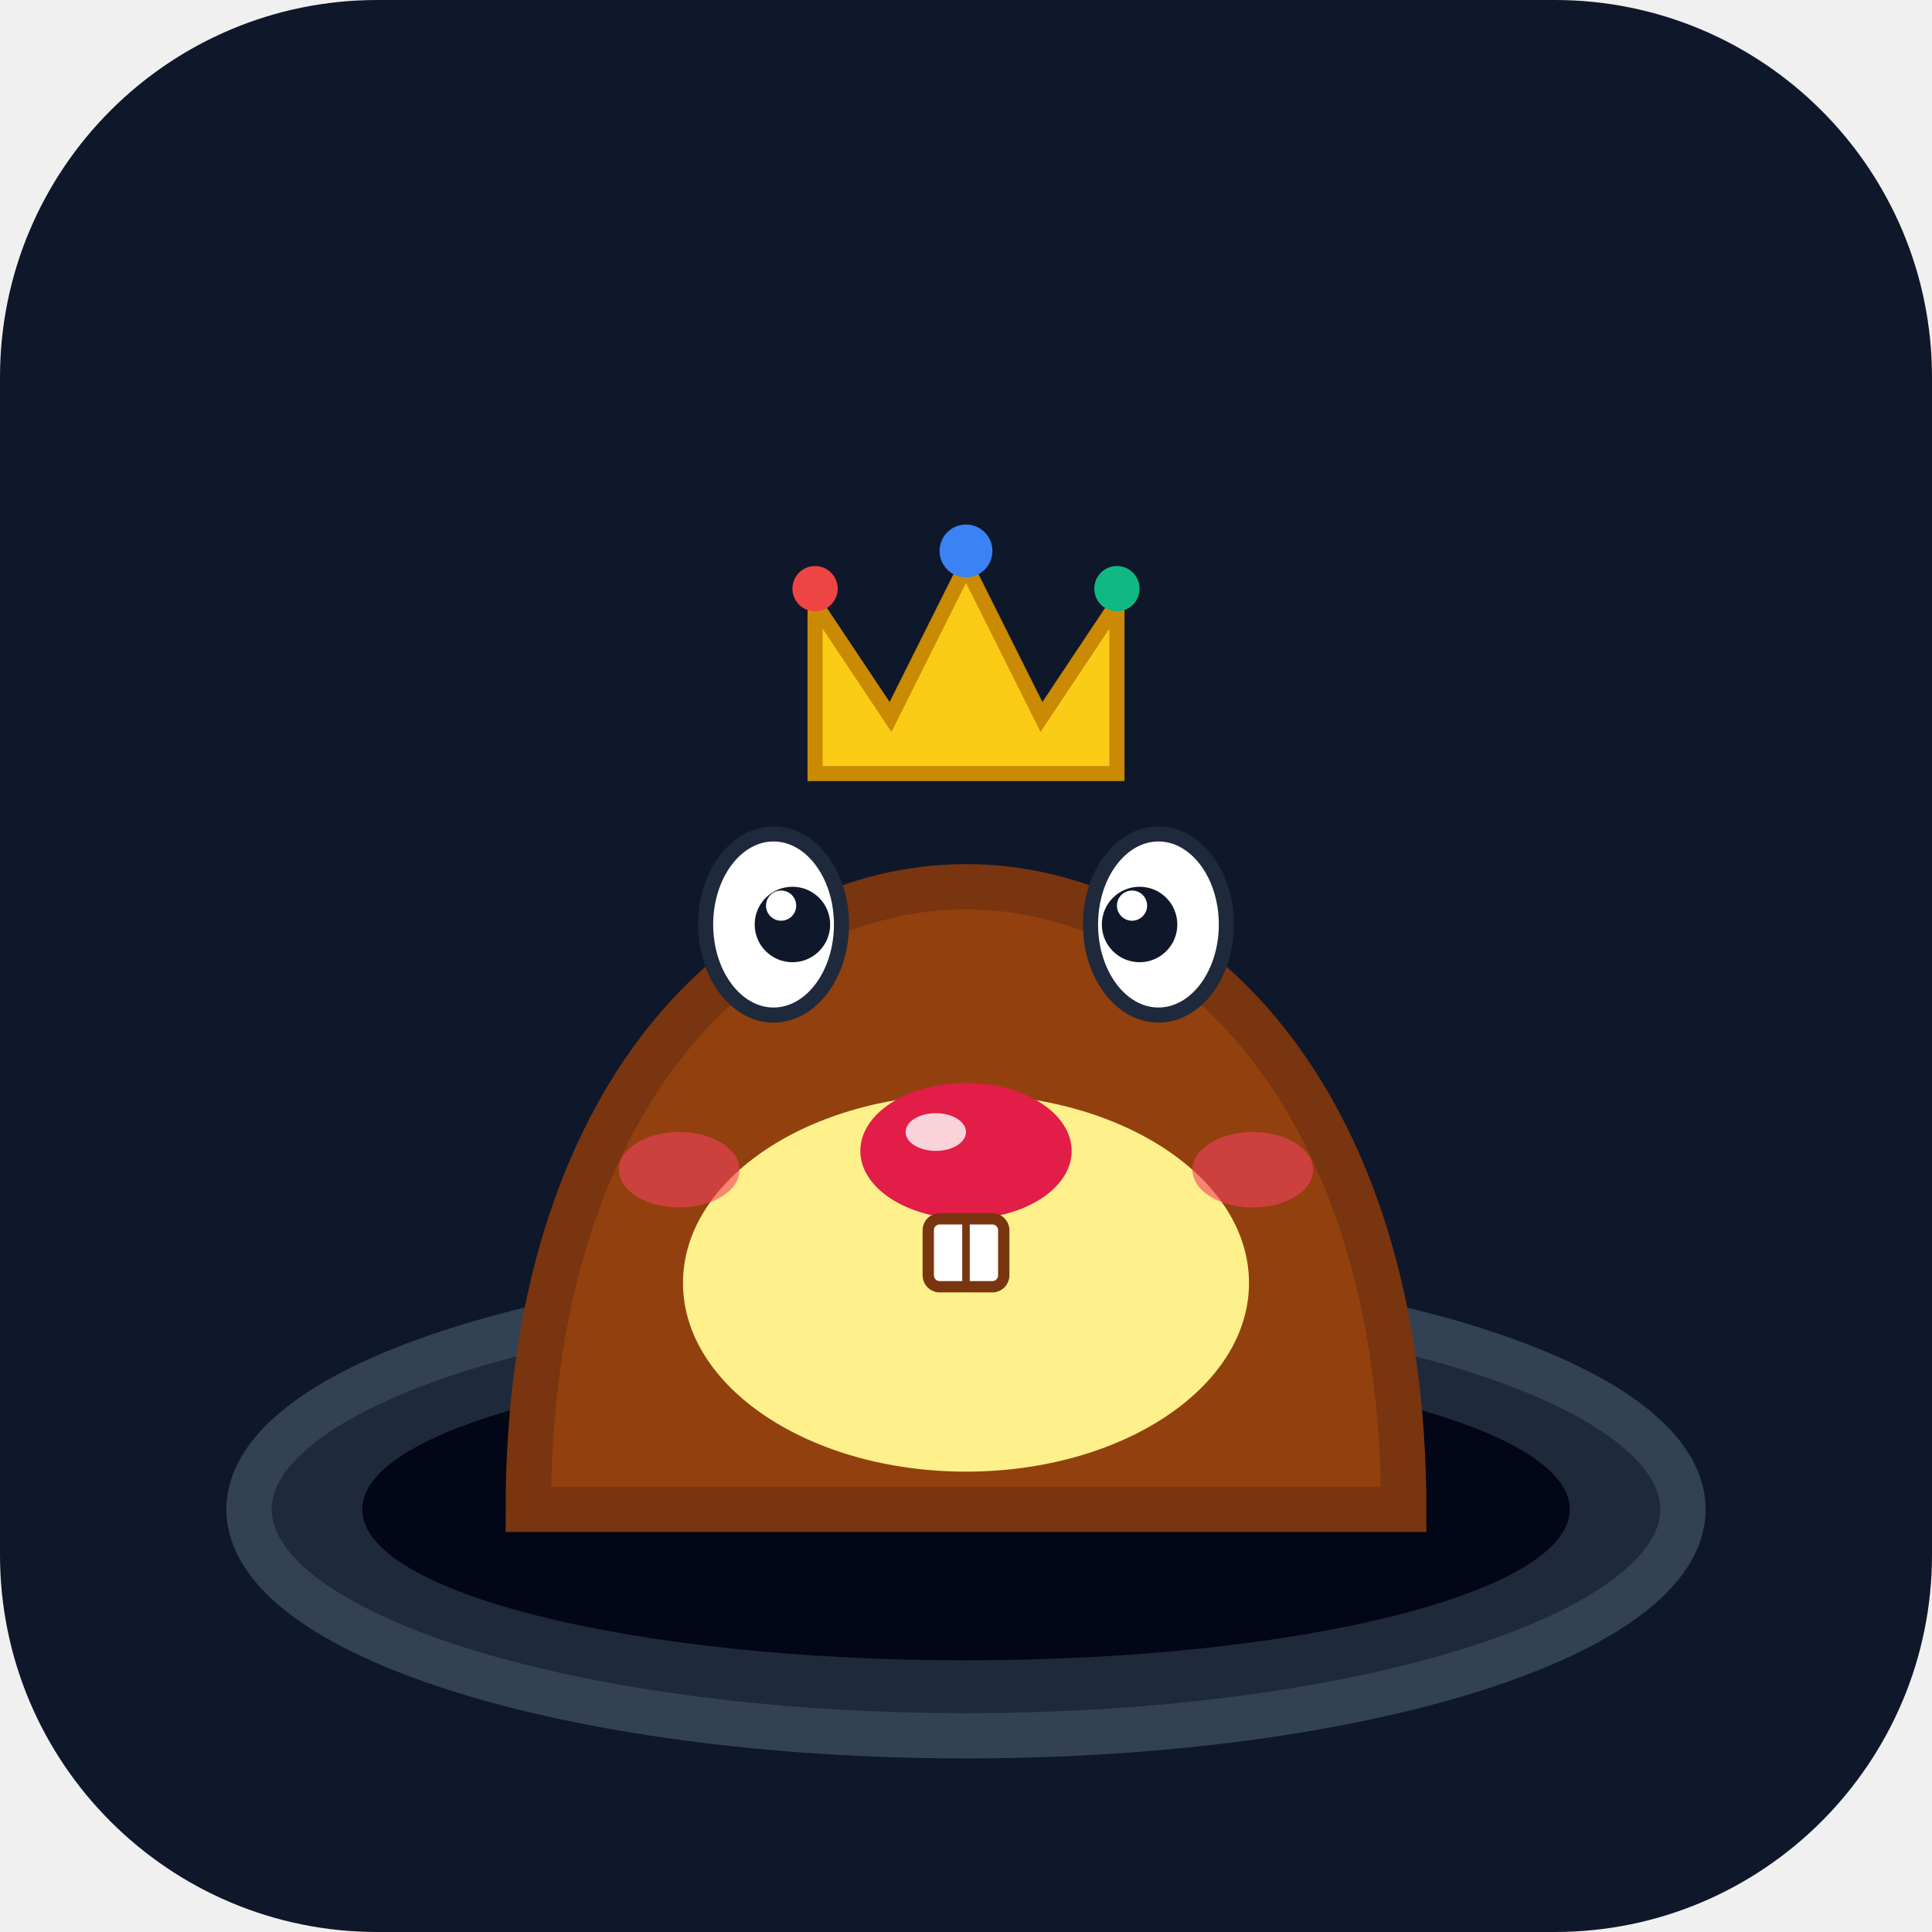
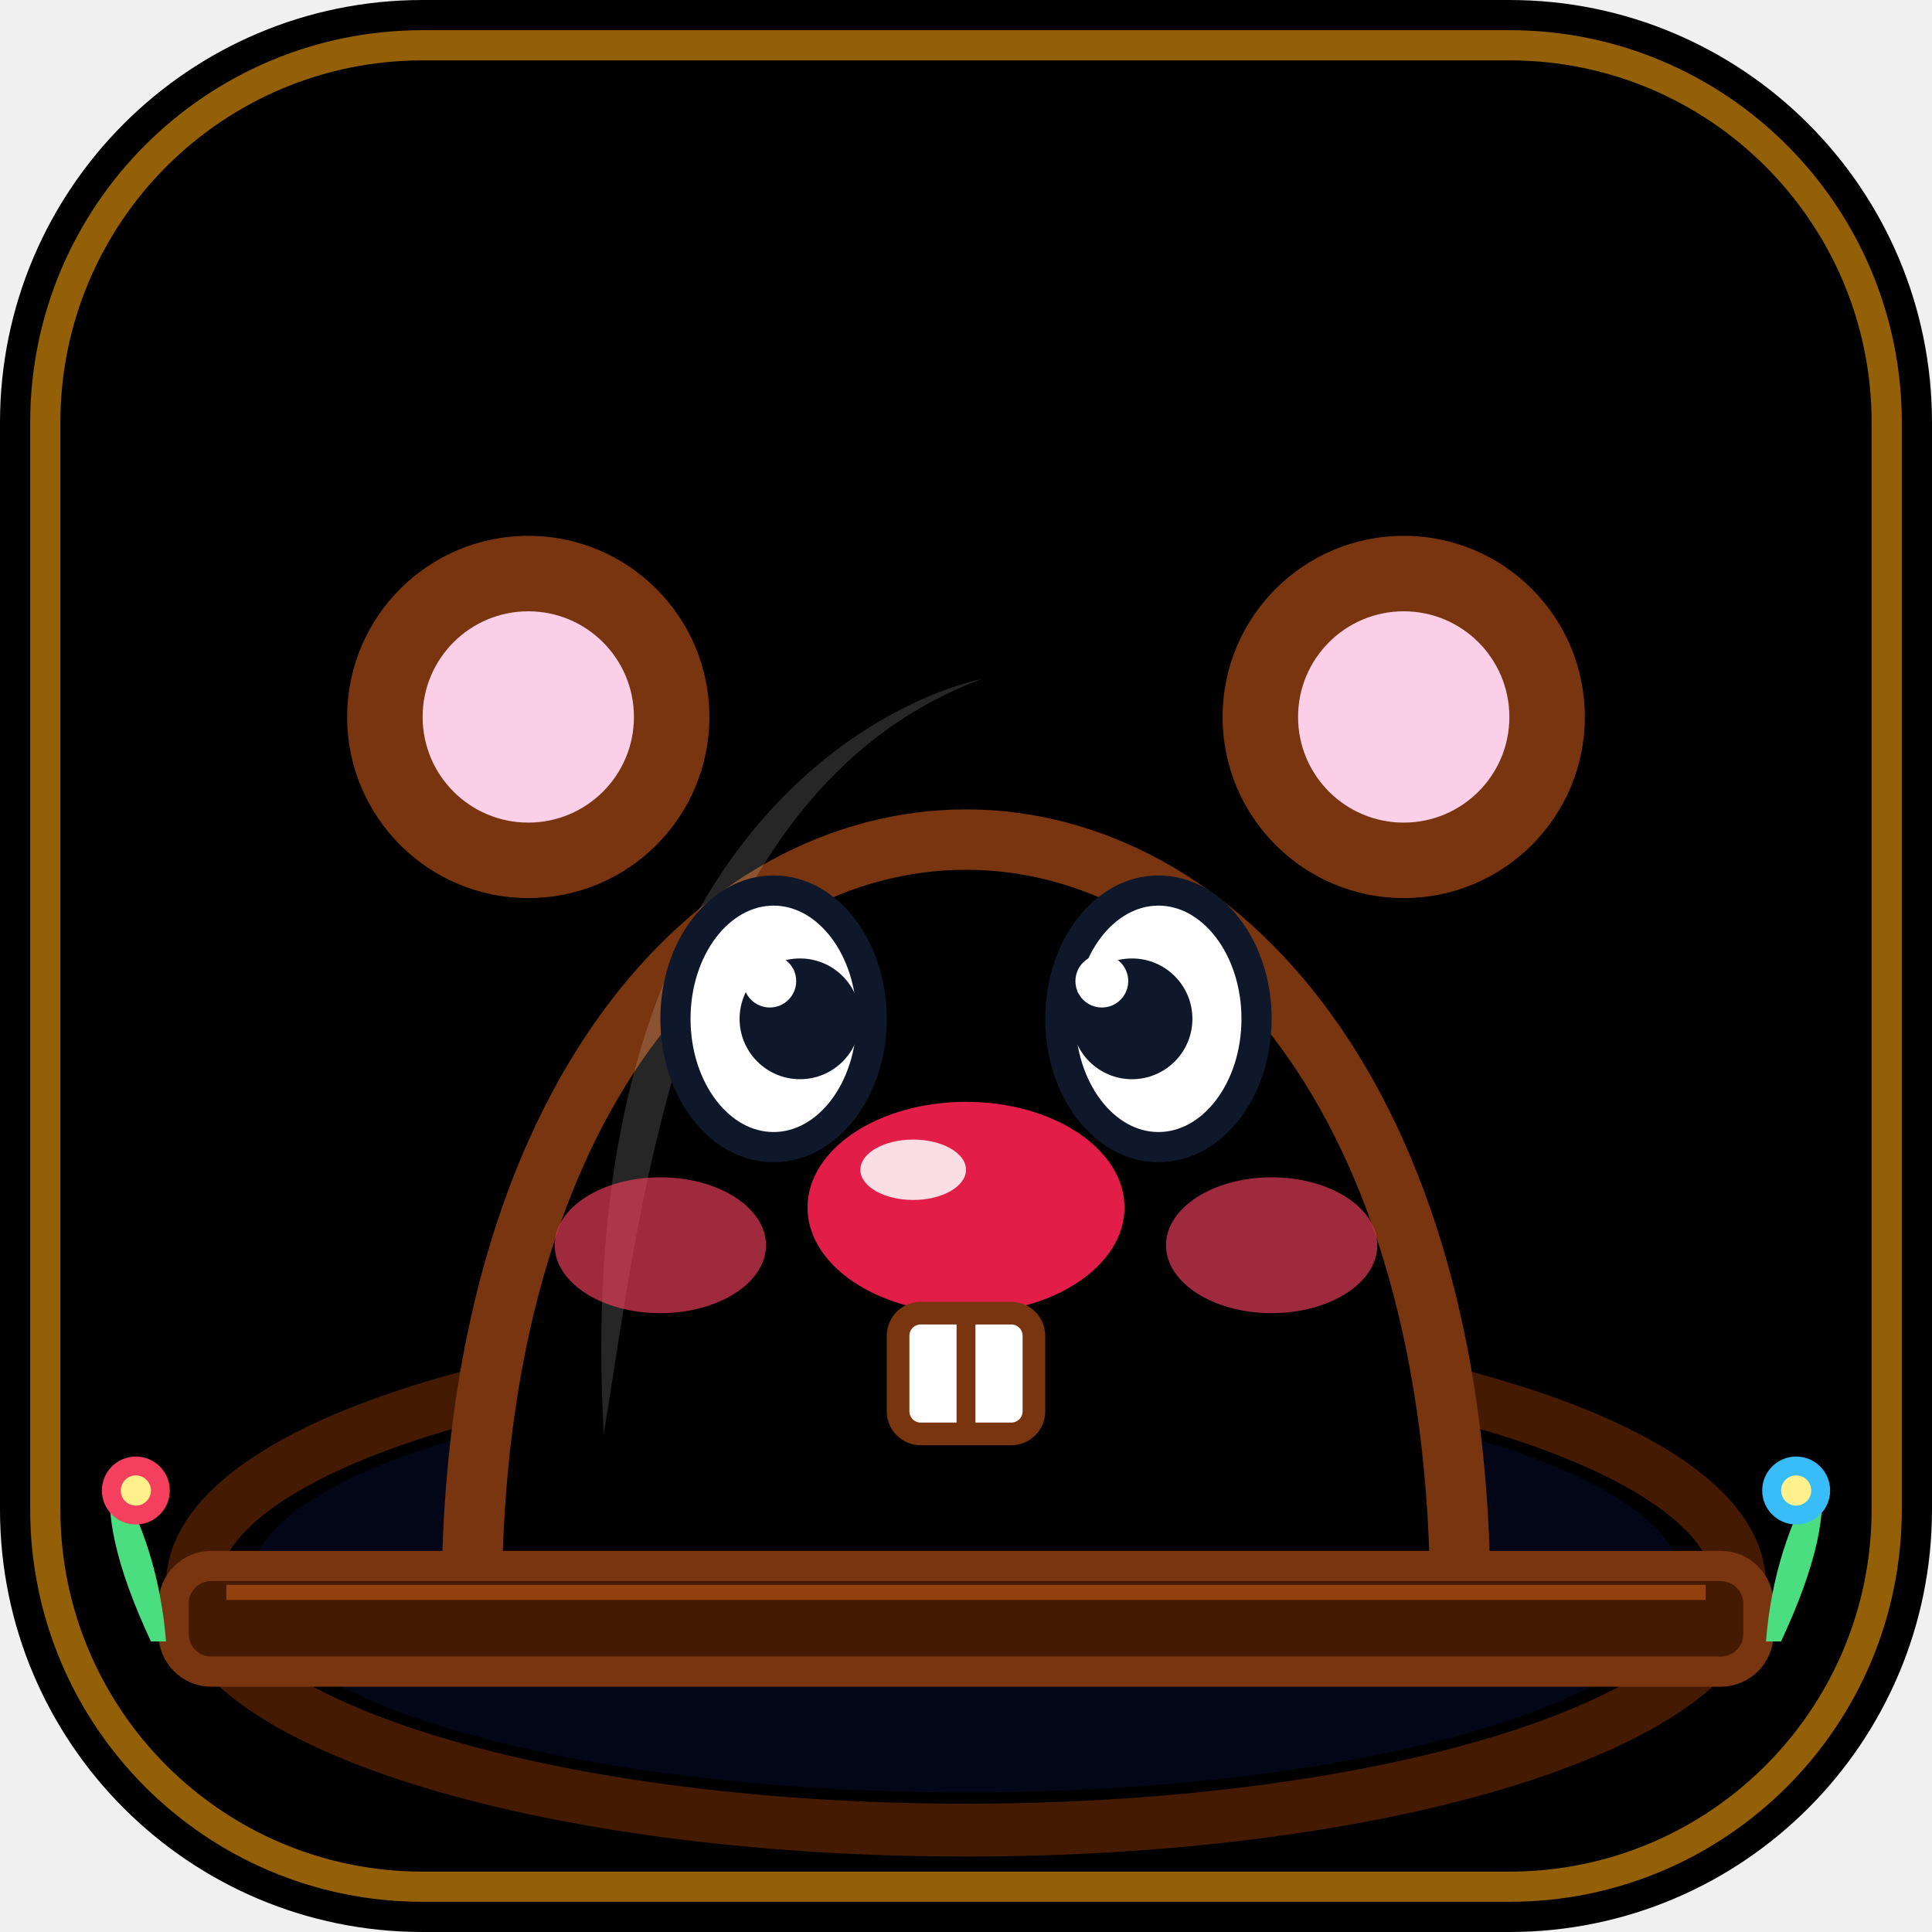
<svg xmlns="http://www.w3.org/2000/svg" viewBox="0 0 512 512" width="100%" height="100%">
-   <rect width="512" height="512" rx="100" fill="#0f172a" />
-   <ellipse cx="256" cy="400" rx="190" ry="60" fill="#1e293b" stroke="#334155" stroke-width="12" />
-   <ellipse cx="256" cy="400" rx="160" ry="40" fill="#020617" />
-   <path d="M140 400 C140 180, 372 180, 372 400 Z" fill="#92400e" stroke="#78350f" stroke-width="12" />
-   <ellipse cx="256" cy="340" rx="75" ry="50" fill="#fef08a" />
-   <ellipse cx="256" cy="305" rx="28" ry="18" fill="#e11d48" />
-   <ellipse cx="248" cy="300" rx="8" ry="5" fill="#ffffff" opacity="0.8" />
-   <ellipse cx="205" cy="245" rx="18" ry="24" fill="#ffffff" stroke="#1e293b" stroke-width="4" />
-   <circle cx="210" cy="245" r="10" fill="#0f172a" />
-   <circle cx="207" cy="240" r="4" fill="#ffffff" />
-   <ellipse cx="307" cy="245" rx="18" ry="24" fill="#ffffff" stroke="#1e293b" stroke-width="4" />
-   <circle cx="302" cy="245" r="10" fill="#0f172a" />
-   <circle cx="300" cy="240" r="4" fill="#ffffff" />
-   <ellipse cx="180" cy="310" rx="16" ry="10" fill="#f43f5e" opacity="0.6" />
-   <ellipse cx="332" cy="310" rx="16" ry="10" fill="#f43f5e" opacity="0.6" />
-   <rect x="246" y="323" width="20" height="18" rx="3" fill="#ffffff" stroke="#78350f" stroke-width="3" />
-   <line x1="256" y1="323" x2="256" y2="341" stroke="#78350f" stroke-width="2" />
-   <polygon points="216,160 236,190 256,150 276,190 296,160 296,205 216,205" fill="#facc15" stroke="#ca8a04" stroke-width="4" />
-   <circle cx="216" cy="156" r="6" fill="#ef4444" />
-   <circle cx="256" cy="146" r="7" fill="#3b82f6" />
-   <circle cx="296" cy="156" r="6" fill="#10b981" />
+   <defs>
+     <linearGradient id="bg" x1="0" y1="0" x2="0" y2="1">
+       <stop offset="0%" stopColor="#1e293b" />
+       <stop offset="100%" stopColor="#090d16" />
+     </linearGradient>
+     <linearGradient id="mole-body" x1="0" y1="0" x2="0" y2="1">
+       <stop offset="0%" stopColor="#d97706" />
+       <stop offset="100%" stopColor="#92400e" />
+     </linearGradient>
+   </defs>
+   <rect width="512" height="512" rx="112" fill="url(#bg)" />
+   <rect x="12" y="12" width="488" height="488" rx="100" fill="none" stroke="#f59e0b" stroke-width="8" opacity="0.6" />
+   <ellipse cx="256" cy="420" rx="190" ry="55" fill="#020617" />
+   <ellipse cx="256" cy="420" rx="205" ry="65" fill="none" stroke="#451a03" stroke-width="14" />
+   <circle cx="140" cy="190" r="48" fill="#78350f" />
+   <circle cx="140" cy="190" r="28" fill="#fbcfe8" />
+   <circle cx="372" cy="190" r="48" fill="#78350f" />
+   <circle cx="372" cy="190" r="28" fill="#fbcfe8" />
+   <path d="M 125 425 C 125 155, 387 155, 387 425 Z" fill="url(#mole-body)" stroke="#78350f" stroke-width="16" stroke-linejoin="round" />
+   <path d="M 160 380 C 150 200, 260 180, 260 180 C 180 210, 170 320, 160 380 Z" fill="#ffffff" opacity="0.15" />
+   <ellipse cx="175" cy="330" rx="28" ry="18" fill="#f43f5e" opacity="0.65" />
+   <ellipse cx="337" cy="330" rx="28" ry="18" fill="#f43f5e" opacity="0.65" />
+   <ellipse cx="205" cy="270" rx="26" ry="34" fill="#ffffff" stroke="#0f172a" stroke-width="8" />
+   <circle cx="212" cy="270" r="16" fill="#0f172a" />
+   <circle cx="204" cy="260" r="7" fill="#ffffff" />
+   <ellipse cx="307" cy="270" rx="26" ry="34" fill="#ffffff" stroke="#0f172a" stroke-width="8" />
+   <circle cx="300" cy="270" r="16" fill="#0f172a" />
+   <circle cx="292" cy="260" r="7" fill="#ffffff" />
+   <ellipse cx="256" cy="320" rx="42" ry="28" fill="#e11d48" />
+   <ellipse cx="242" cy="310" rx="14" ry="8" fill="#ffffff" opacity="0.85" />
+   <rect x="238" y="348" width="36" height="32" rx="6" fill="#ffffff" stroke="#78350f" stroke-width="6" />
+   <line x1="256" y1="348" x2="256" y2="380" stroke="#78350f" stroke-width="5" />
+   <rect x="46" y="415" width="420" height="28" rx="10" fill="#451a03" stroke="#78350f" stroke-width="8" />
+   <line x1="60" y1="422" x2="452" y2="422" stroke="#92400e" stroke-width="4" />
+   <path d="M 40 435 Q 26 405, 30 390 Q 42 410, 44 435" fill="#4ade80" />
+   <circle cx="36" cy="395" r="9" fill="#f43f5e" />
+   <circle cx="36" cy="395" r="4" fill="#fef08a" />
+   <path d="M 472 435 Q 486 405, 482 390 Q 470 410, 468 435" fill="#4ade80" />
+   <circle cx="476" cy="395" r="9" fill="#38bdf8" />
+   <circle cx="476" cy="395" r="4" fill="#fef08a" />
</svg>
